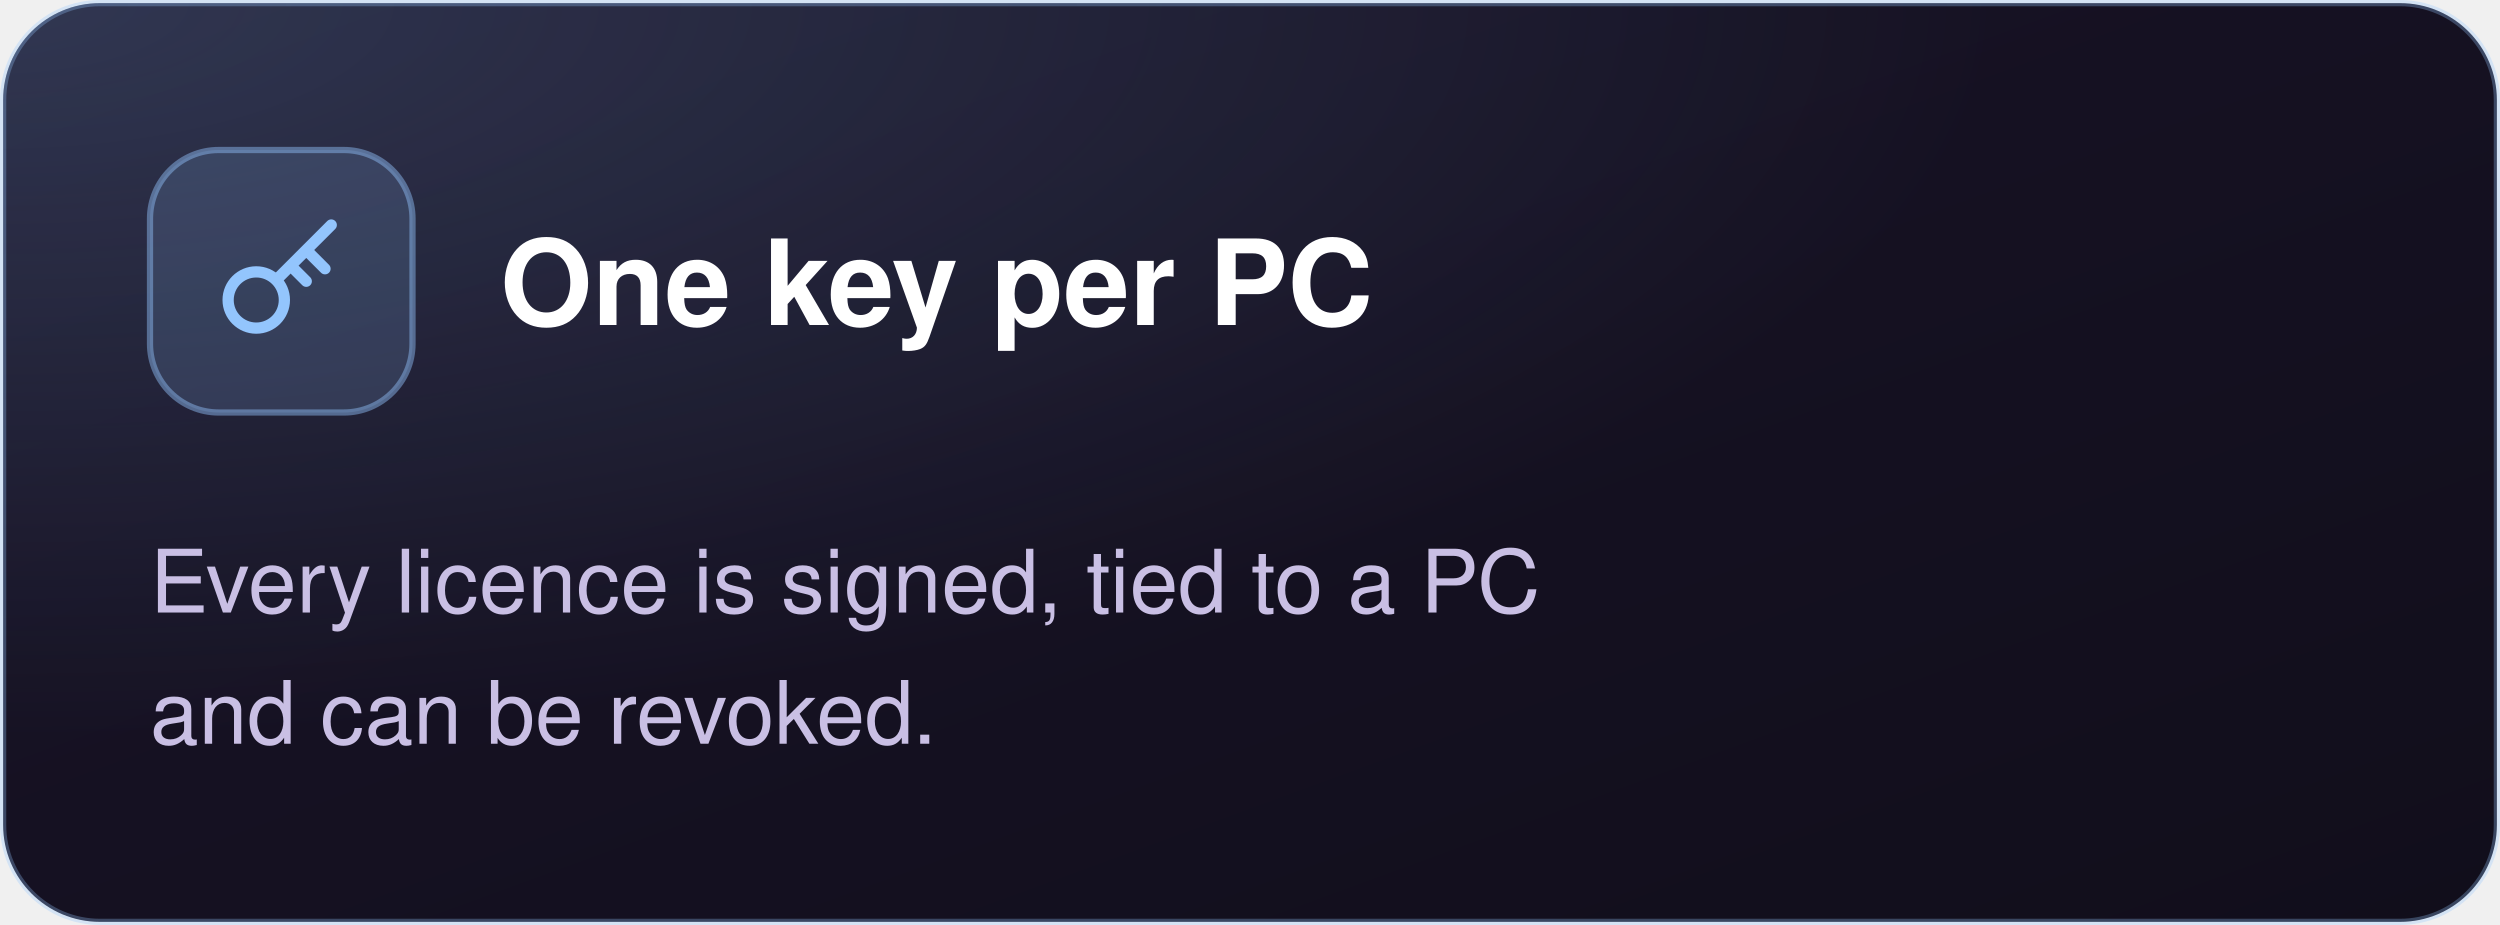
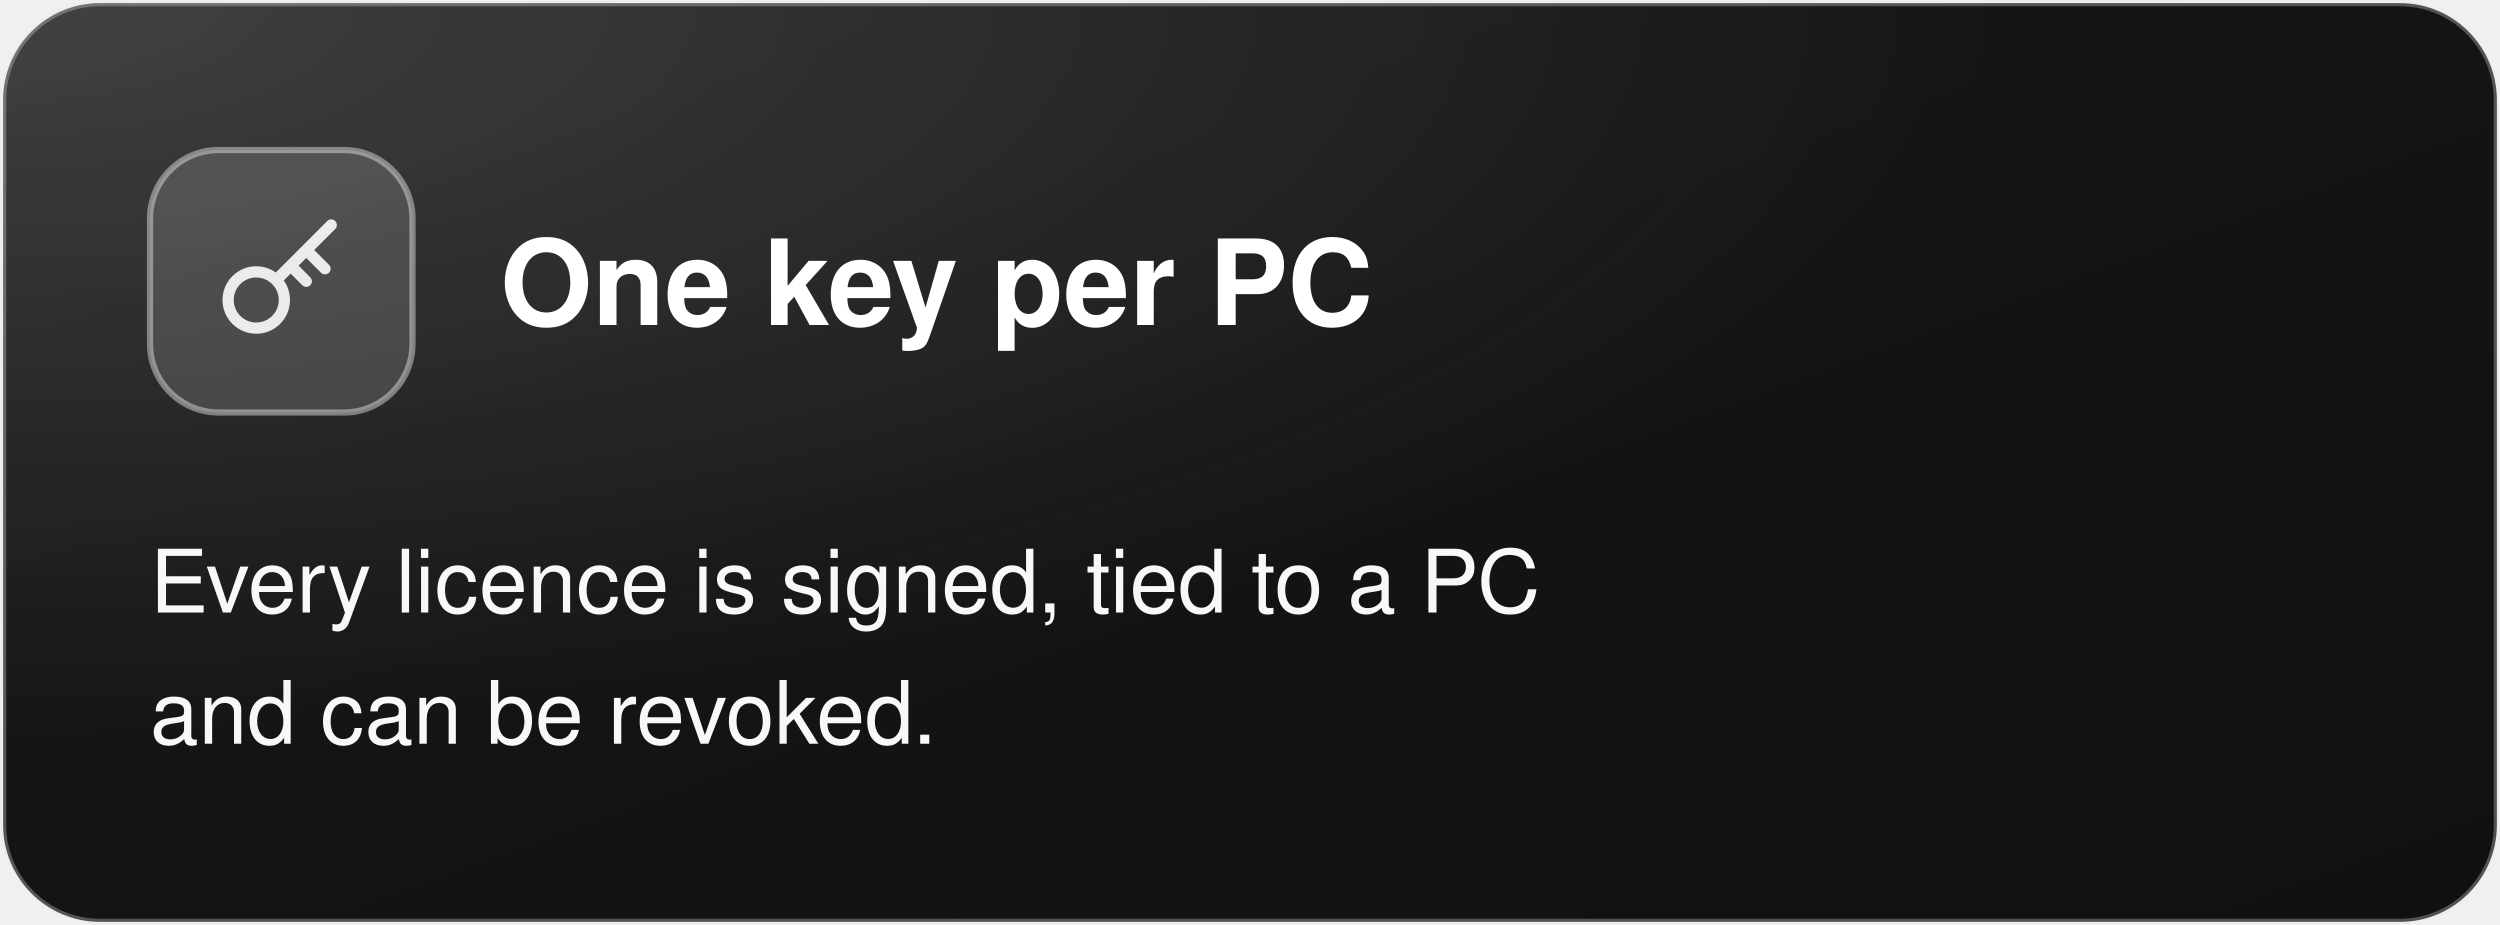
<svg xmlns="http://www.w3.org/2000/svg" width="400" height="148" viewBox="0 0 400 148">
  <defs>
    <linearGradient id="bg" x1="0" y1="0" x2="1" y2="1">
-       <stop offset="0" stop-color="#191428" />
-       <stop offset="1" stop-color="#110e1b" />
+       <stop offset="0" stop-color="#181818" />
+       <stop offset="1" stop-color="#101010" />
    </linearGradient>
    <radialGradient id="cg" cx="0%" cy="0%" r="80%">
-       <stop offset="0" stop-color="#93c5fd" stop-opacity=".2" />
-       <stop offset="1" stop-color="#93c5fd" stop-opacity="0" />
+       <stop offset="0" stop-color="#ebebeb" stop-opacity=".2" />
+       <stop offset="1" stop-color="#ebebeb" stop-opacity="0" />
    </radialGradient>
  </defs>
-   <rect x=".5" y=".5" width="399" height="147" rx="15.500" fill="url(#bg)" stroke="#93c5fd" stroke-opacity=".3" />
-   <rect x=".5" y=".5" width="399" height="147" rx="15.500" fill="url(#cg)" />
-   <rect x="24" y="24" width="42" height="42" rx="11" fill="#93c5fd" fill-opacity=".16" stroke="#93c5fd" stroke-opacity=".45" />
-   <g transform="translate(33 33)" fill="none" stroke="#93c5fd" stroke-width="1.800" stroke-linecap="round" stroke-linejoin="round">
-     <circle cx="8" cy="15" r="4.500" />
-     <path d="M11.500 11.500 20 3M16 7l3 3M13.500 9.500l2.500 2.500" />
+   <rect x=".5" y=".5" width="399" height="147" rx="15.5" fill="url(#bg)" stroke="#ebebeb" stroke-opacity=".3" />
+   <rect x=".5" y=".5" width="399" height="147" rx="15.5" fill="url(#cg)" />
+   <rect x="24" y="24" width="42" height="42" rx="11" fill="#ebebeb" fill-opacity=".16" stroke="#ebebeb" stroke-opacity=".45" />
+   <g transform="translate(33 33)" fill="none" stroke="#ebebeb" stroke-width="1.8" stroke-linecap="round" stroke-linejoin="round">
+     <circle cx="8" cy="15" r="4.5" />
+     <path d="M11.5 11.5 20 3M16 7l3 3M13.5 9.500l2.5 2.5" />
  </g>
  <text x="80" y="52" font-family="'Segoe UI', -apple-system, Helvetica, Arial, sans-serif" font-size="19" font-weight="700" fill="#fff">One key per PC</text>
-   <text x="24" y="98" font-family="'Segoe UI', -apple-system, Helvetica, Arial, sans-serif" font-size="14" fill="#c9bfe4">Every licence is signed, tied to a PC</text>
-   <text x="24" y="119" font-family="'Segoe UI', -apple-system, Helvetica, Arial, sans-serif" font-size="14" fill="#c9bfe4">and can be revoked.</text>
+   <text x="24" y="98" font-family="'Segoe UI', -apple-system, Helvetica, Arial, sans-serif" font-size="14" fill="#f8f8f8">Every licence is signed, tied to a PC</text>
+   <text x="24" y="119" font-family="'Segoe UI', -apple-system, Helvetica, Arial, sans-serif" font-size="14" fill="#f8f8f8">and can be revoked.</text>
</svg>
